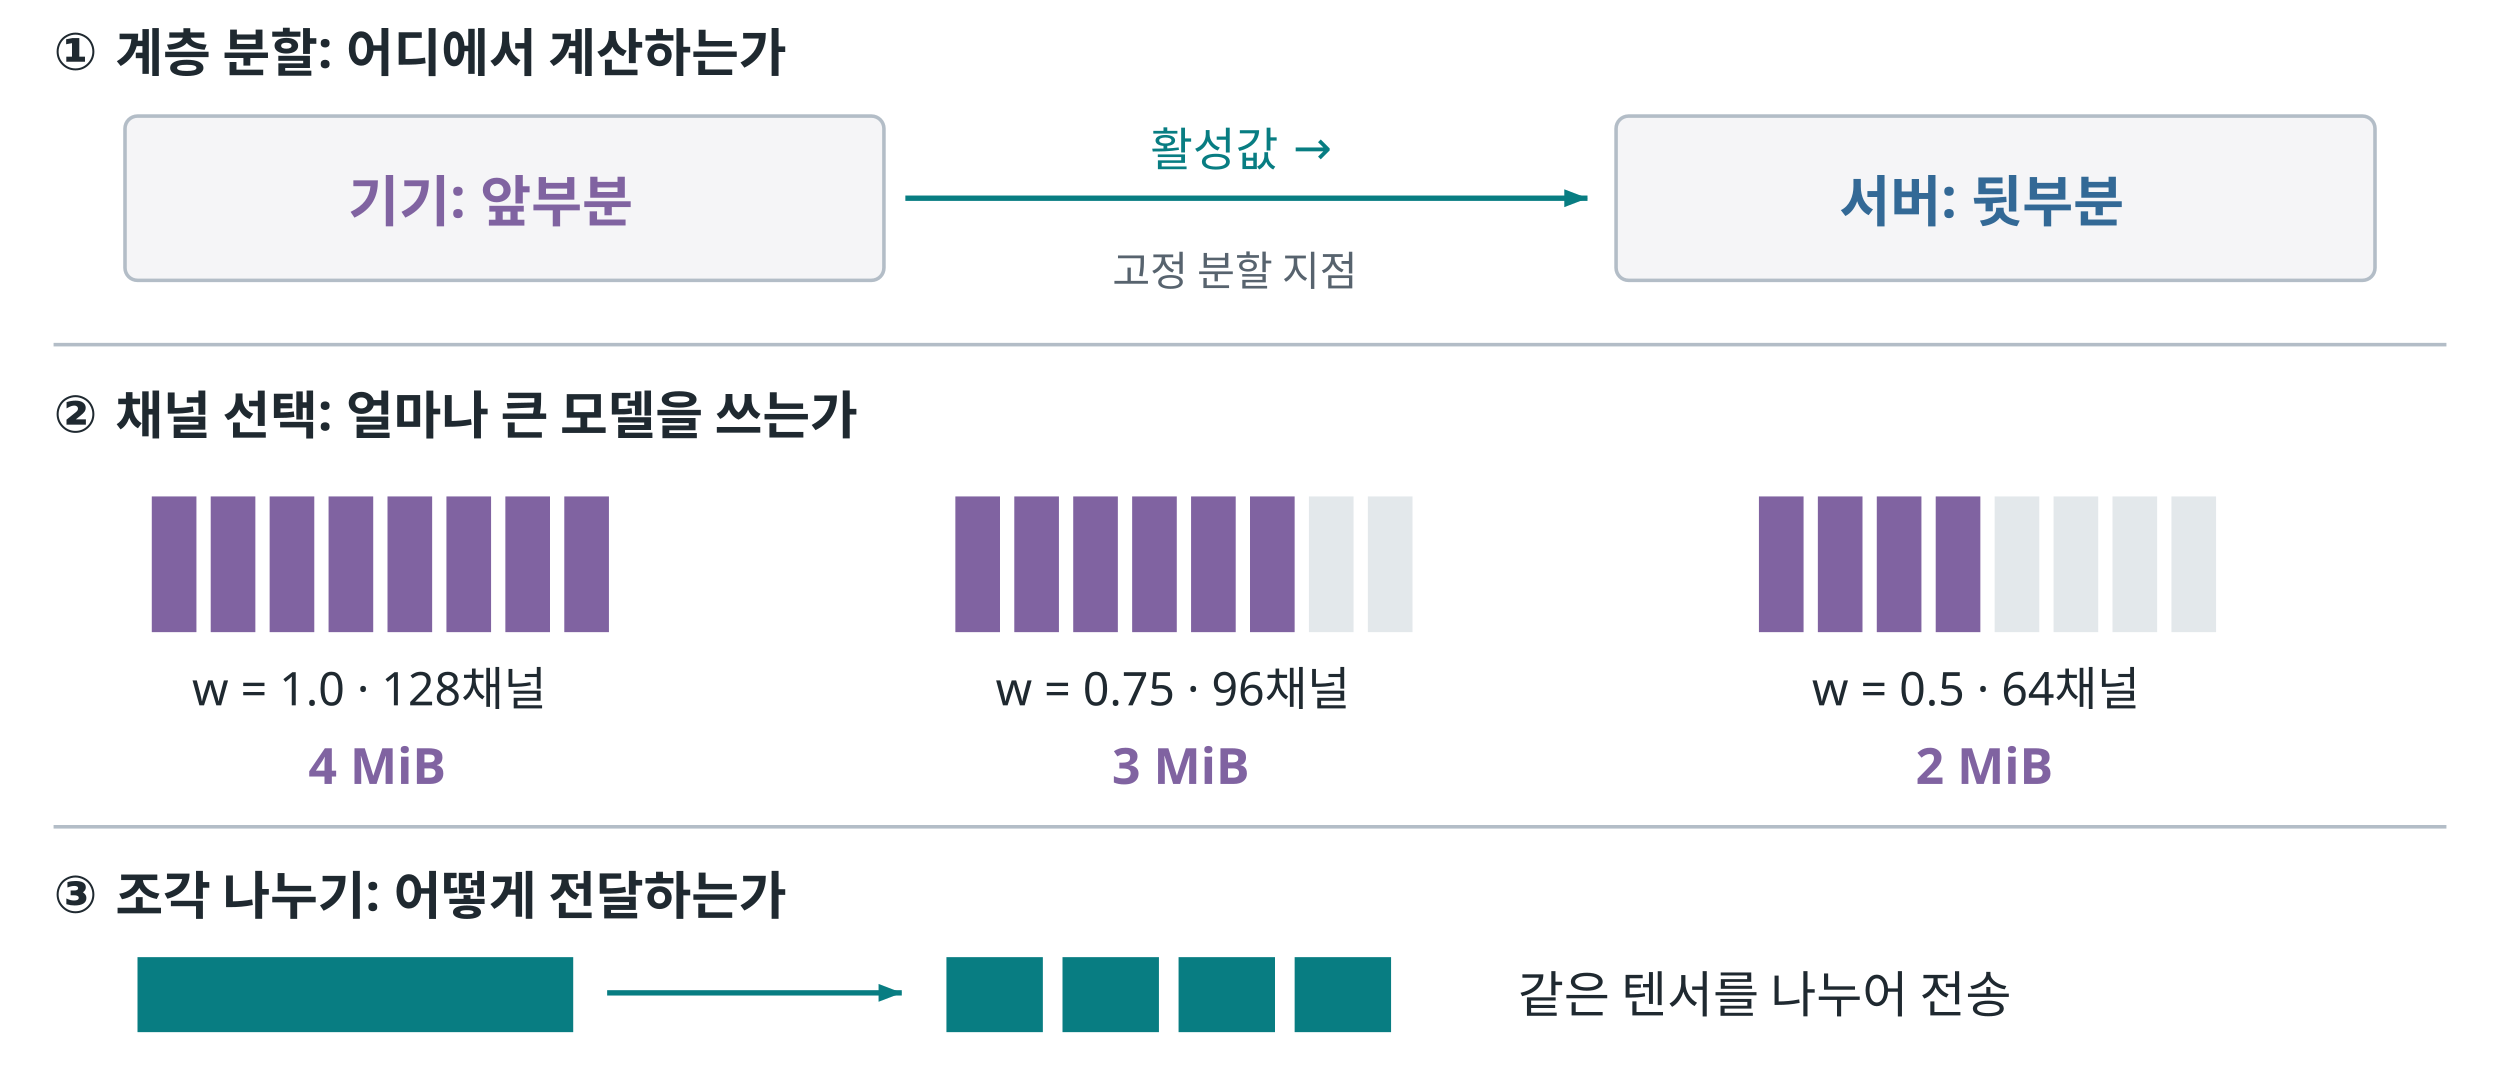
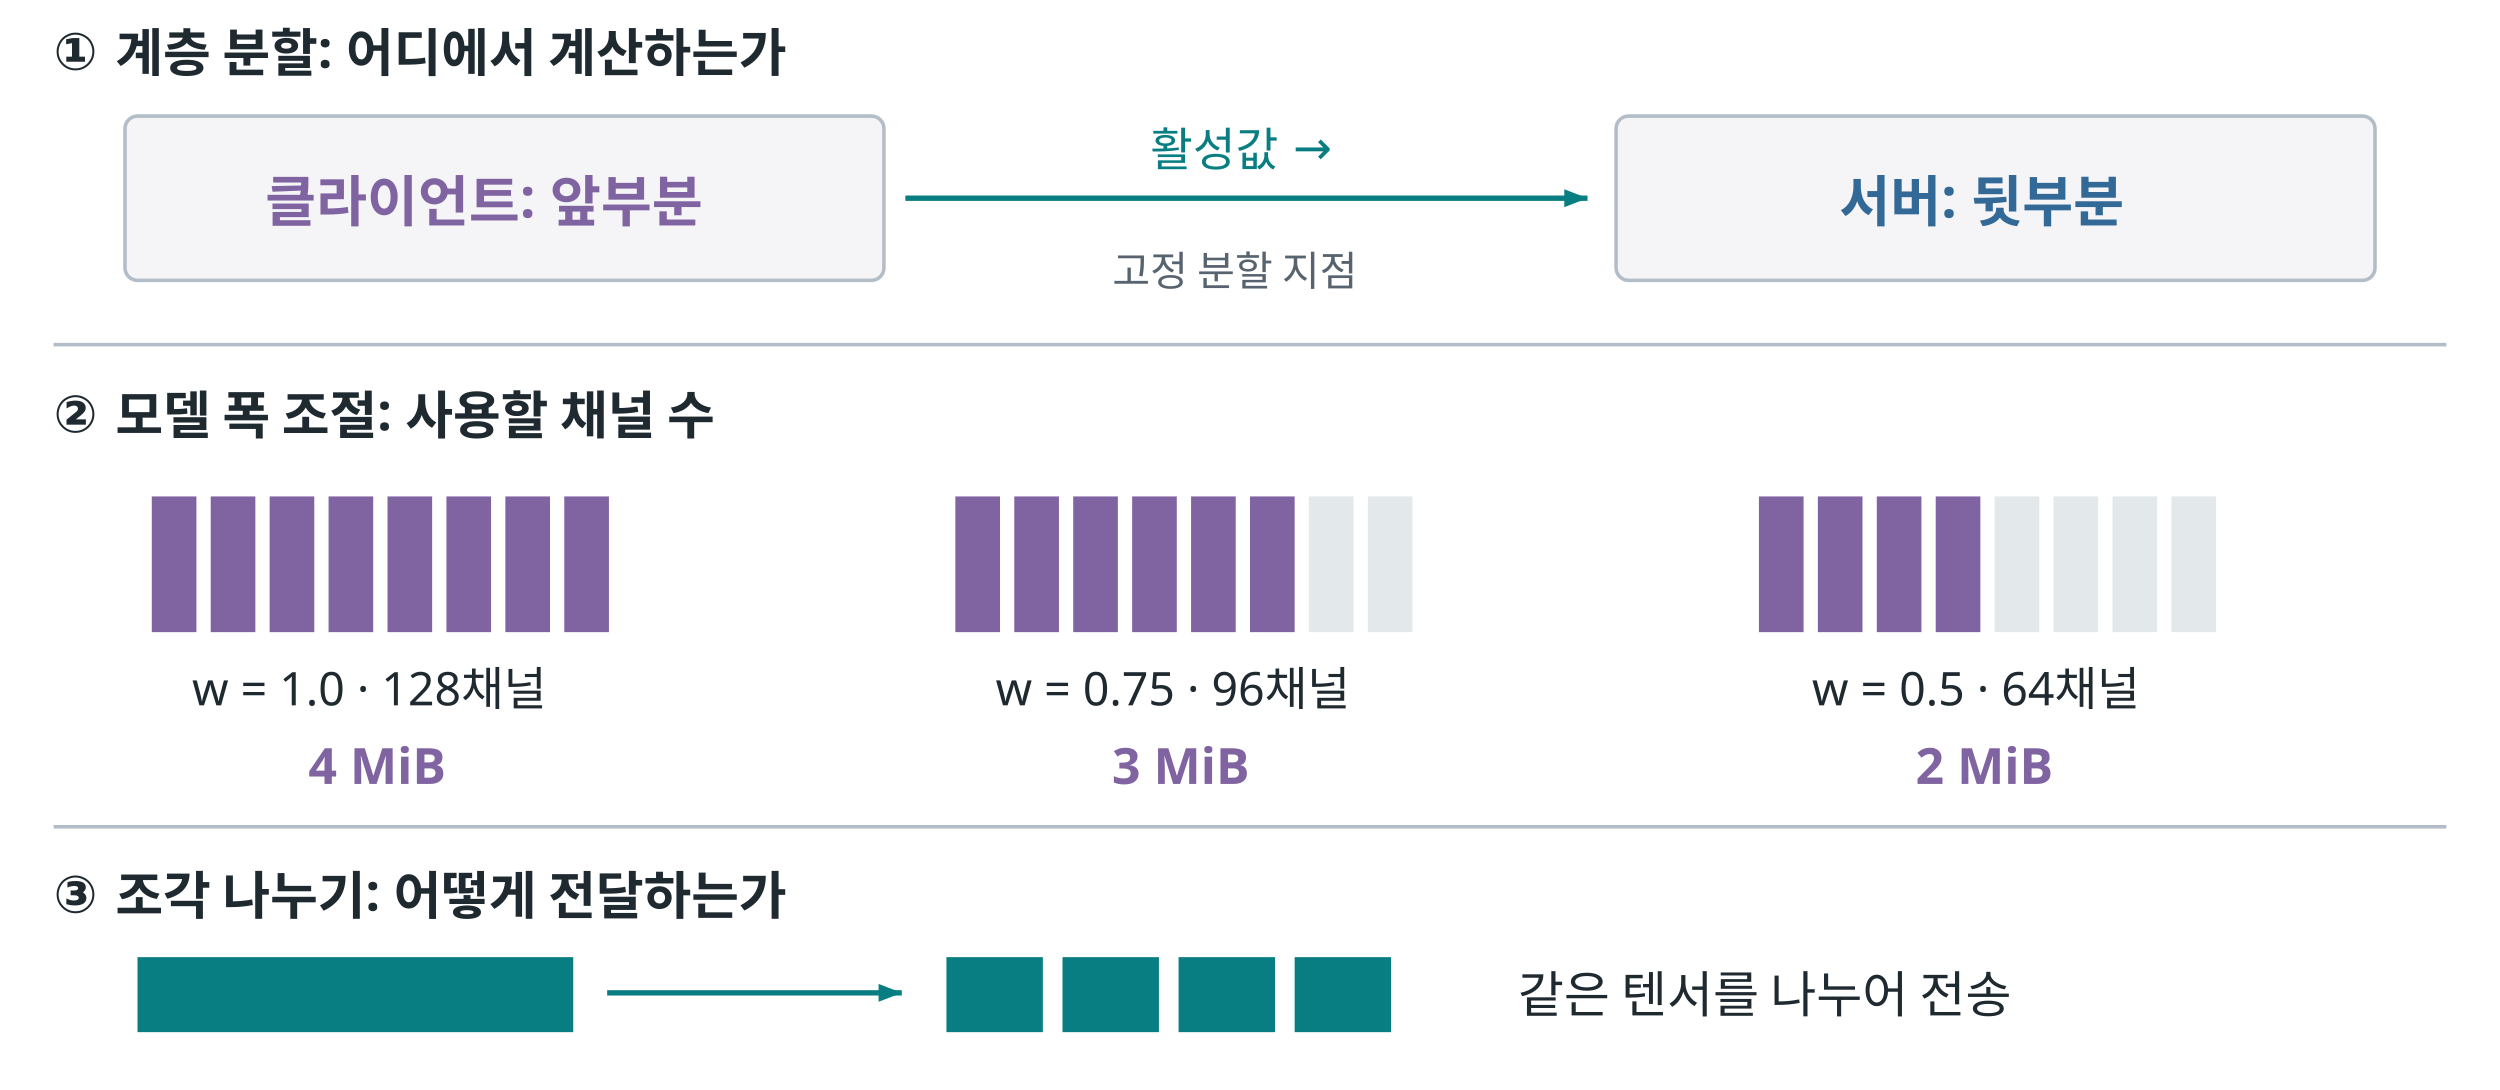
<svg xmlns="http://www.w3.org/2000/svg" width="1400" height="610" preserveAspectRatio="xMinYMin meet" viewBox="0 0 1400 610" version="1.0" fill-rule="evenodd">
  <clipPath id="clip">
    <rect x="0" y="0" width="1400" height="610" />
  </clipPath>
  <g id="group" transform="scale(1,-1) translate(0,-610)" style="clip-path: url(#clip)">
    <g transform="">
      <rect x="0" y="0" width="1400" height="610" style="stroke: none; stroke-linecap: butt; stroke-width: 2; fill: rgb(100%,100%,100%); fill-rule: evenodd;" />
      <text x="30" y="571" style="font-family: Malgun Gothic, sans-serif; font-weight: 700; font-size: 29px;fill: rgb(12%,16%,19%); stroke:none;" transform="translate(0,1142) scale(1,-1)">① 계층 분할: 어디에서 계산하는가</text>
      <rect x="70" y="453" width="425" height="92" rx="7" ry="7" style="stroke: rgb(70%,74%,78%); stroke-linecap: butt; stroke-width: 2; fill: rgb(96%,96%,97%); fill-rule: evenodd;" />
-       <text x="194.994" y="486" style="font-family: Malgun Gothic, sans-serif; font-weight: 700; font-size: 31px;fill: rgb(50%,39%,63%); stroke:none;" transform="translate(0,972) scale(1,-1)">기기: 앞부분</text>
+       <text x="148.494" y="486" style="font-family: Malgun Gothic, sans-serif; font-weight: 700; font-size: 31px;fill: rgb(50%,39%,63%); stroke:none;" transform="translate(0,972) scale(1,-1)">클라이언트: 앞부분</text>
      <rect x="905" y="453" width="425" height="92" rx="7" ry="7" style="stroke: rgb(70%,74%,78%); stroke-linecap: butt; stroke-width: 2; fill: rgb(96%,96%,97%); fill-rule: evenodd;" />
      <text x="1029.994" y="486" style="font-family: Malgun Gothic, sans-serif; font-weight: 700; font-size: 31px;fill: rgb(20%,41%,59%); stroke:none;" transform="translate(0,972) scale(1,-1)">서버: 뒷부분</text>
      <path d="M 507,499 L 889,499 Z" style="stroke: rgb(3%,49%,51%); stroke-linecap: butt; stroke-width: 3;" />
      <polygon points="889 499, 876 504, 876 494" style="stroke: none; stroke-linecap: butt; stroke-width: 1; fill: rgb(3%,49%,51%); fill-rule: evenodd;" />
      <rect x="637.077" y="509" width="125.846" height="36" style="stroke: none; stroke-linecap: butt; stroke-width: 2; fill: rgb(100%,100%,100%); fill-rule: evenodd;" />
      <text x="644.077" y="517" style="font-family: Malgun Gothic, sans-serif; font-size: 26px;fill: rgb(3%,49%,51%); stroke:none;" transform="translate(0,1034) scale(1,-1)">활성값 →</text>
      <text x="622.914" y="450" style="font-family: Malgun Gothic, sans-serif; font-size: 23px;fill: rgb(34%,39%,43%); stroke:none;" transform="translate(0,900) scale(1,-1)">고정 분할 지점</text>
      <path d="M 30,417 L 1370,417 Z" style="stroke: rgb(70%,74%,78%); stroke-linecap: butt; stroke-width: 2;" />
-       <text x="30" y="368" style="font-family: Malgun Gothic, sans-serif; font-weight: 700; font-size: 29px;fill: rgb(12%,16%,19%); stroke:none;" transform="translate(0,736) scale(1,-1)">② 채널 선택: 얼마나 큰 모델을 쓰는가</text>
+       <text x="30" y="368" style="font-family: Malgun Gothic, sans-serif; font-weight: 700; font-size: 29px;fill: rgb(12%,16%,19%); stroke:none;" transform="translate(0,736) scale(1,-1)">② 모델 폭 조절: 사용할 채널 수</text>
      <rect x="85" y="256" width="25" height="76" style="stroke: none; stroke-linecap: butt; stroke-width: 2; fill: rgb(50%,39%,63%); fill-rule: evenodd;" />
      <rect x="118" y="256" width="25" height="76" style="stroke: none; stroke-linecap: butt; stroke-width: 2; fill: rgb(50%,39%,63%); fill-rule: evenodd;" />
      <rect x="151" y="256" width="25" height="76" style="stroke: none; stroke-linecap: butt; stroke-width: 2; fill: rgb(50%,39%,63%); fill-rule: evenodd;" />
      <rect x="184" y="256" width="25" height="76" style="stroke: none; stroke-linecap: butt; stroke-width: 2; fill: rgb(50%,39%,63%); fill-rule: evenodd;" />
      <rect x="217" y="256" width="25" height="76" style="stroke: none; stroke-linecap: butt; stroke-width: 2; fill: rgb(50%,39%,63%); fill-rule: evenodd;" />
      <rect x="250" y="256" width="25" height="76" style="stroke: none; stroke-linecap: butt; stroke-width: 2; fill: rgb(50%,39%,63%); fill-rule: evenodd;" />
      <rect x="283" y="256" width="25" height="76" style="stroke: none; stroke-linecap: butt; stroke-width: 2; fill: rgb(50%,39%,63%); fill-rule: evenodd;" />
      <rect x="316" y="256" width="25" height="76" style="stroke: none; stroke-linecap: butt; stroke-width: 2; fill: rgb(50%,39%,63%); fill-rule: evenodd;" />
      <text x="107.549" y="215" style="font-family: Malgun Gothic, sans-serif; font-size: 26px;fill: rgb(12%,16%,19%); stroke:none;" transform="translate(0,430) scale(1,-1)">w = 1.0 · 128채널</text>
      <text x="172.7" y="171" style="font-family: Malgun Gothic, sans-serif; font-weight: 700; font-size: 28px;fill: rgb(50%,39%,63%); stroke:none;" transform="translate(0,342) scale(1,-1)">4 MiB</text>
      <rect x="535" y="256" width="25" height="76" style="stroke: none; stroke-linecap: butt; stroke-width: 2; fill: rgb(50%,39%,63%); fill-rule: evenodd;" />
      <rect x="568" y="256" width="25" height="76" style="stroke: none; stroke-linecap: butt; stroke-width: 2; fill: rgb(50%,39%,63%); fill-rule: evenodd;" />
      <rect x="601" y="256" width="25" height="76" style="stroke: none; stroke-linecap: butt; stroke-width: 2; fill: rgb(50%,39%,63%); fill-rule: evenodd;" />
      <rect x="634" y="256" width="25" height="76" style="stroke: none; stroke-linecap: butt; stroke-width: 2; fill: rgb(50%,39%,63%); fill-rule: evenodd;" />
      <rect x="667" y="256" width="25" height="76" style="stroke: none; stroke-linecap: butt; stroke-width: 2; fill: rgb(50%,39%,63%); fill-rule: evenodd;" />
      <rect x="700" y="256" width="25" height="76" style="stroke: none; stroke-linecap: butt; stroke-width: 2; fill: rgb(50%,39%,63%); fill-rule: evenodd;" />
      <rect x="733" y="256" width="25" height="76" style="stroke: none; stroke-linecap: butt; stroke-width: 2; fill: rgb(89%,91%,92%); fill-rule: evenodd;" />
      <rect x="766" y="256" width="25" height="76" style="stroke: none; stroke-linecap: butt; stroke-width: 2; fill: rgb(89%,91%,92%); fill-rule: evenodd;" />
      <text x="557.549" y="215" style="font-family: Malgun Gothic, sans-serif; font-size: 26px;fill: rgb(12%,16%,19%); stroke:none;" transform="translate(0,430) scale(1,-1)">w = 0.75 · 96채널</text>
      <text x="622.7" y="171" style="font-family: Malgun Gothic, sans-serif; font-weight: 700; font-size: 28px;fill: rgb(50%,39%,63%); stroke:none;" transform="translate(0,342) scale(1,-1)">3 MiB</text>
      <rect x="985" y="256" width="25" height="76" style="stroke: none; stroke-linecap: butt; stroke-width: 2; fill: rgb(50%,39%,63%); fill-rule: evenodd;" />
      <rect x="1018" y="256" width="25" height="76" style="stroke: none; stroke-linecap: butt; stroke-width: 2; fill: rgb(50%,39%,63%); fill-rule: evenodd;" />
      <rect x="1051" y="256" width="25" height="76" style="stroke: none; stroke-linecap: butt; stroke-width: 2; fill: rgb(50%,39%,63%); fill-rule: evenodd;" />
      <rect x="1084" y="256" width="25" height="76" style="stroke: none; stroke-linecap: butt; stroke-width: 2; fill: rgb(50%,39%,63%); fill-rule: evenodd;" />
      <rect x="1117" y="256" width="25" height="76" style="stroke: none; stroke-linecap: butt; stroke-width: 2; fill: rgb(89%,91%,92%); fill-rule: evenodd;" />
      <rect x="1150" y="256" width="25" height="76" style="stroke: none; stroke-linecap: butt; stroke-width: 2; fill: rgb(89%,91%,92%); fill-rule: evenodd;" />
      <rect x="1183" y="256" width="25" height="76" style="stroke: none; stroke-linecap: butt; stroke-width: 2; fill: rgb(89%,91%,92%); fill-rule: evenodd;" />
      <rect x="1216" y="256" width="25" height="76" style="stroke: none; stroke-linecap: butt; stroke-width: 2; fill: rgb(89%,91%,92%); fill-rule: evenodd;" />
      <text x="1014.709" y="215" style="font-family: Malgun Gothic, sans-serif; font-size: 26px;fill: rgb(12%,16%,19%); stroke:none;" transform="translate(0,430) scale(1,-1)">w = 0.5 · 64채널</text>
      <text x="1072.7" y="171" style="font-family: Malgun Gothic, sans-serif; font-weight: 700; font-size: 28px;fill: rgb(50%,39%,63%); stroke:none;" transform="translate(0,342) scale(1,-1)">2 MiB</text>
      <path d="M 30,147 L 1370,147 Z" style="stroke: rgb(70%,74%,78%); stroke-linecap: butt; stroke-width: 2;" />
      <text x="30" y="99" style="font-family: Malgun Gothic, sans-serif; font-weight: 700; font-size: 29px;fill: rgb(12%,16%,19%); stroke:none;" transform="translate(0,198) scale(1,-1)">③ 조각 나누기: 어떻게 전달하는가</text>
      <rect x="77" y="32" width="244" height="42" style="stroke: none; stroke-linecap: butt; stroke-width: 2; fill: rgb(3%,49%,51%); fill-rule: evenodd;" />
      <path d="M 340,54 L 505,54 Z" style="stroke: rgb(3%,49%,51%); stroke-linecap: butt; stroke-width: 3;" />
      <polygon points="505 54, 492 59, 492 49" style="stroke: none; stroke-linecap: butt; stroke-width: 1; fill: rgb(3%,49%,51%); fill-rule: evenodd;" />
      <rect x="530" y="32" width="54" height="42" style="stroke: none; stroke-linecap: butt; stroke-width: 2; fill: rgb(3%,49%,51%); fill-rule: evenodd;" />
      <rect x="595" y="32" width="54" height="42" style="stroke: none; stroke-linecap: butt; stroke-width: 2; fill: rgb(3%,49%,51%); fill-rule: evenodd;" />
      <rect x="660" y="32" width="54" height="42" style="stroke: none; stroke-linecap: butt; stroke-width: 2; fill: rgb(3%,49%,51%); fill-rule: evenodd;" />
      <rect x="725" y="32" width="54" height="42" style="stroke: none; stroke-linecap: butt; stroke-width: 2; fill: rgb(3%,49%,51%); fill-rule: evenodd;" />
      <text x="850" y="43" style="font-family: Malgun Gothic, sans-serif; font-size: 28px;fill: rgb(12%,16%,19%); stroke:none;" transform="translate(0,86) scale(1,-1)">같은 텐서를 나누어 전송</text>
    </g>
  </g>
</svg>
